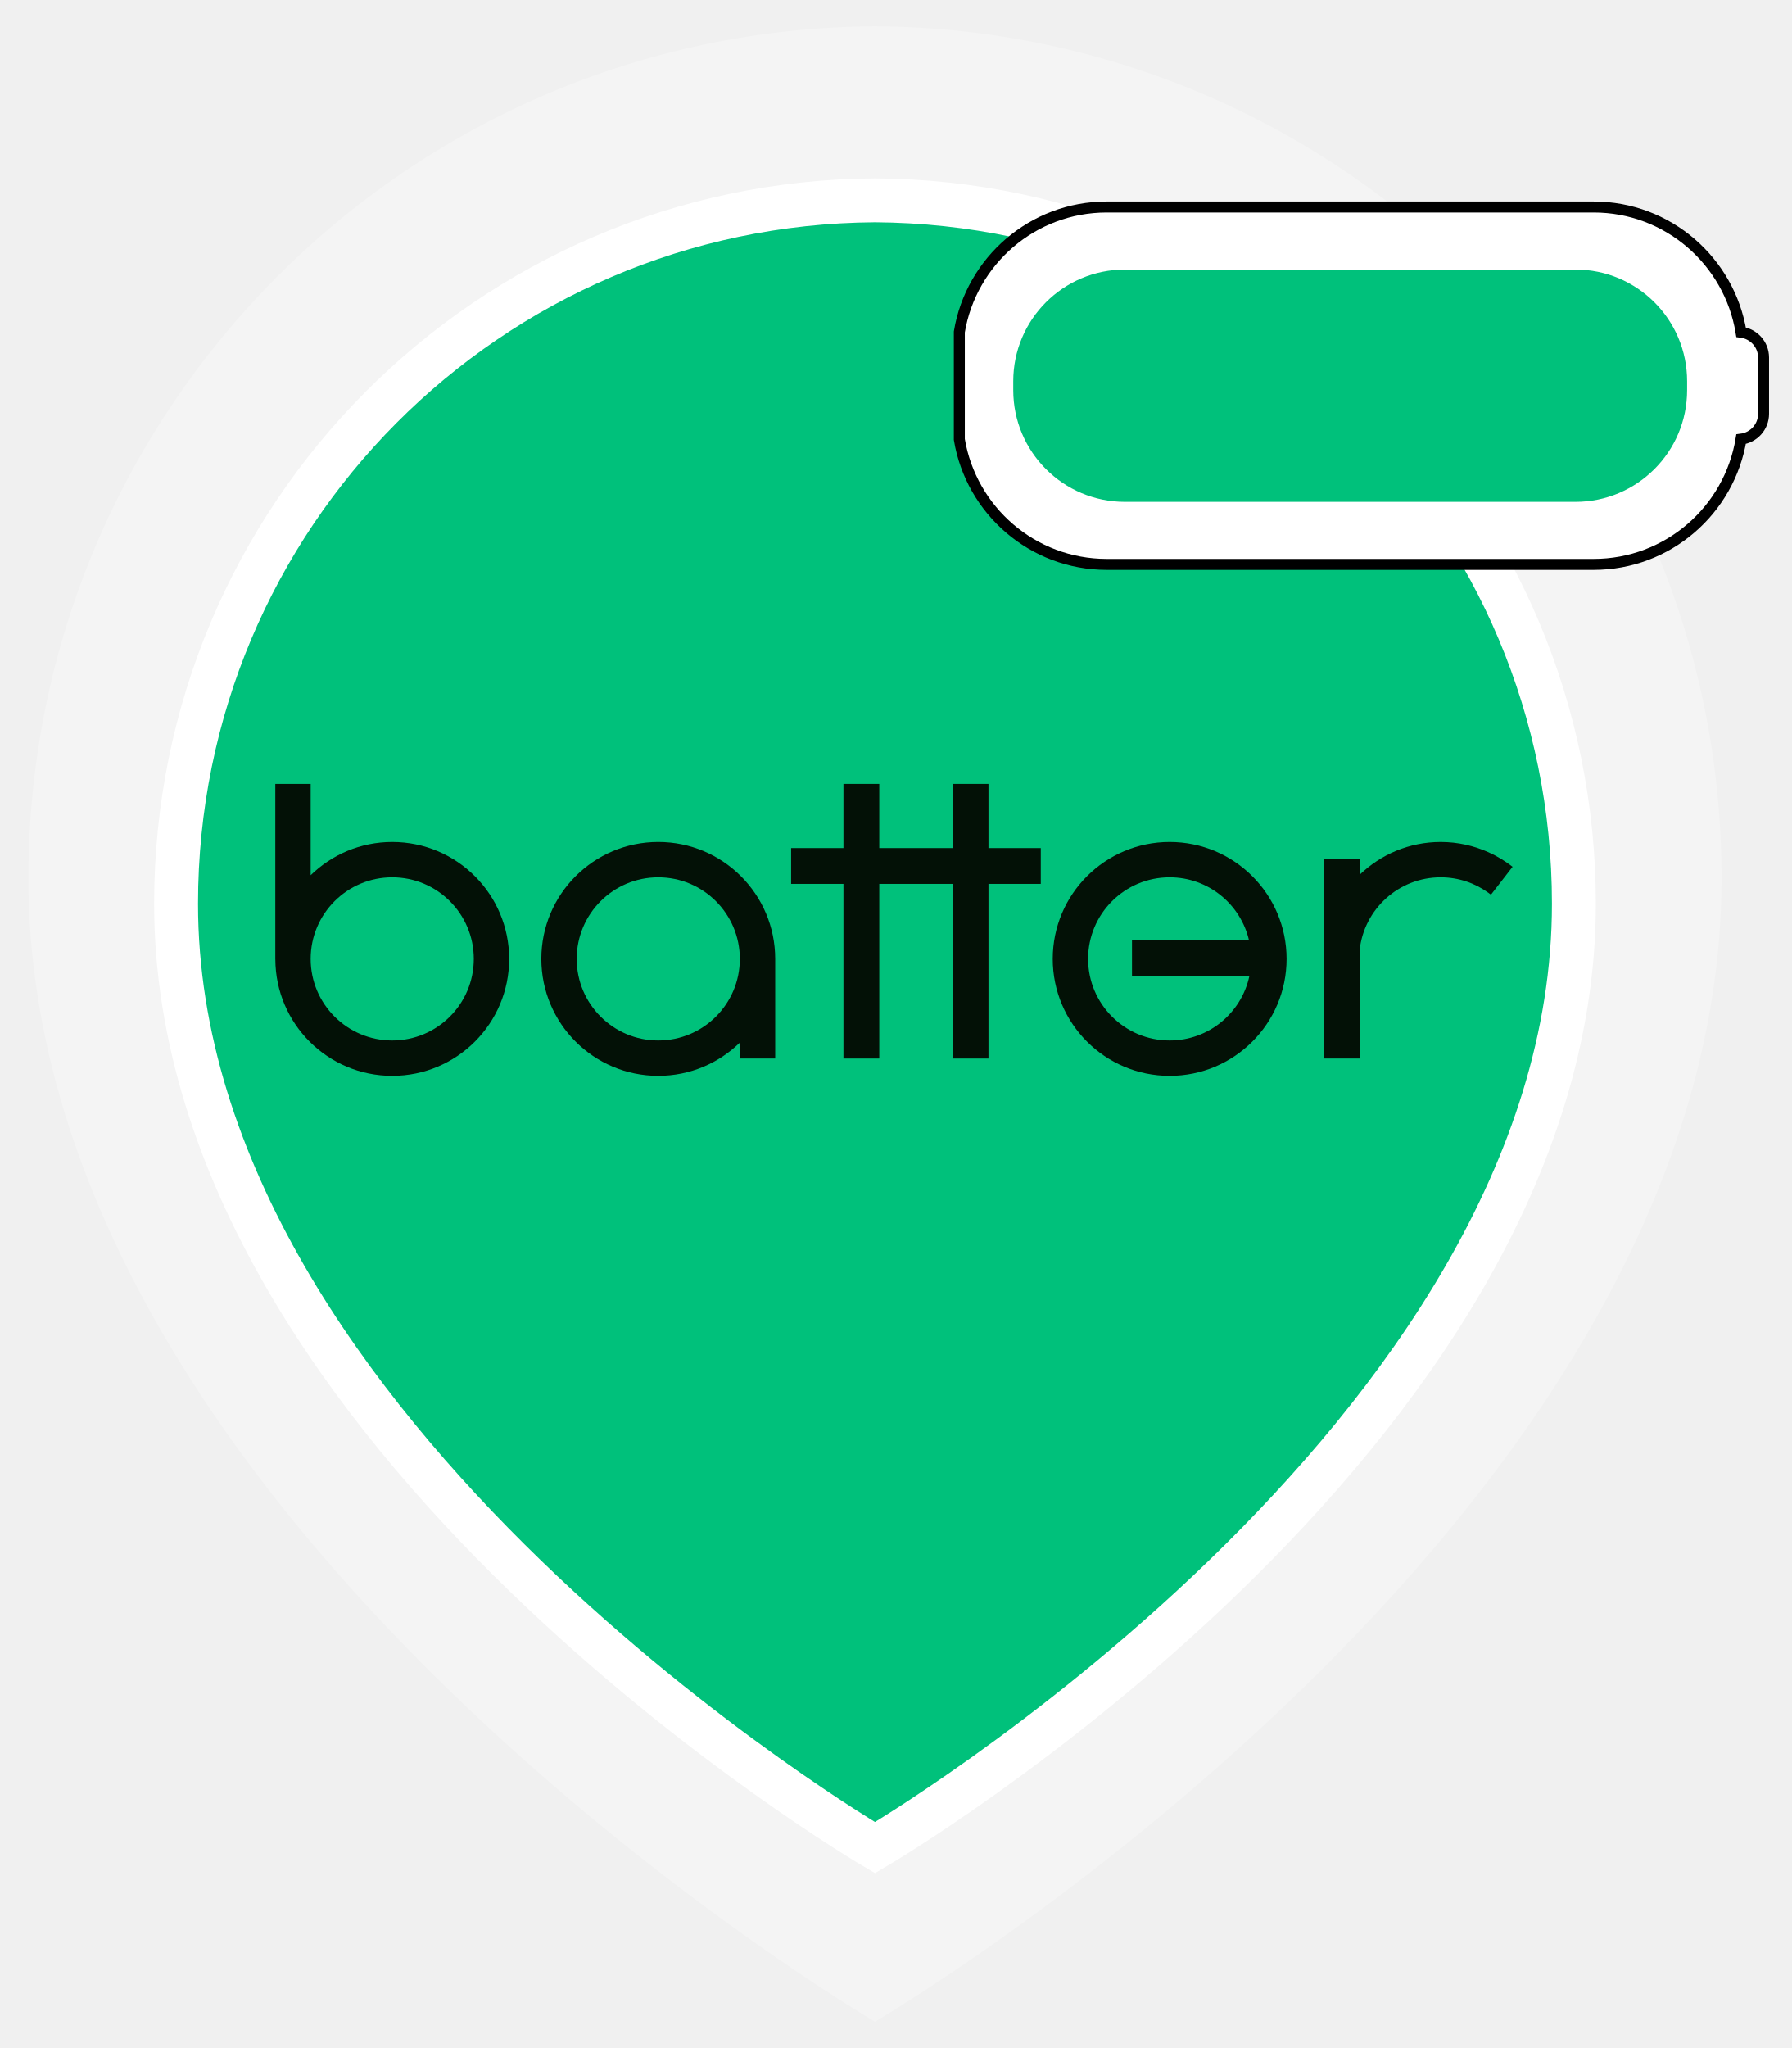
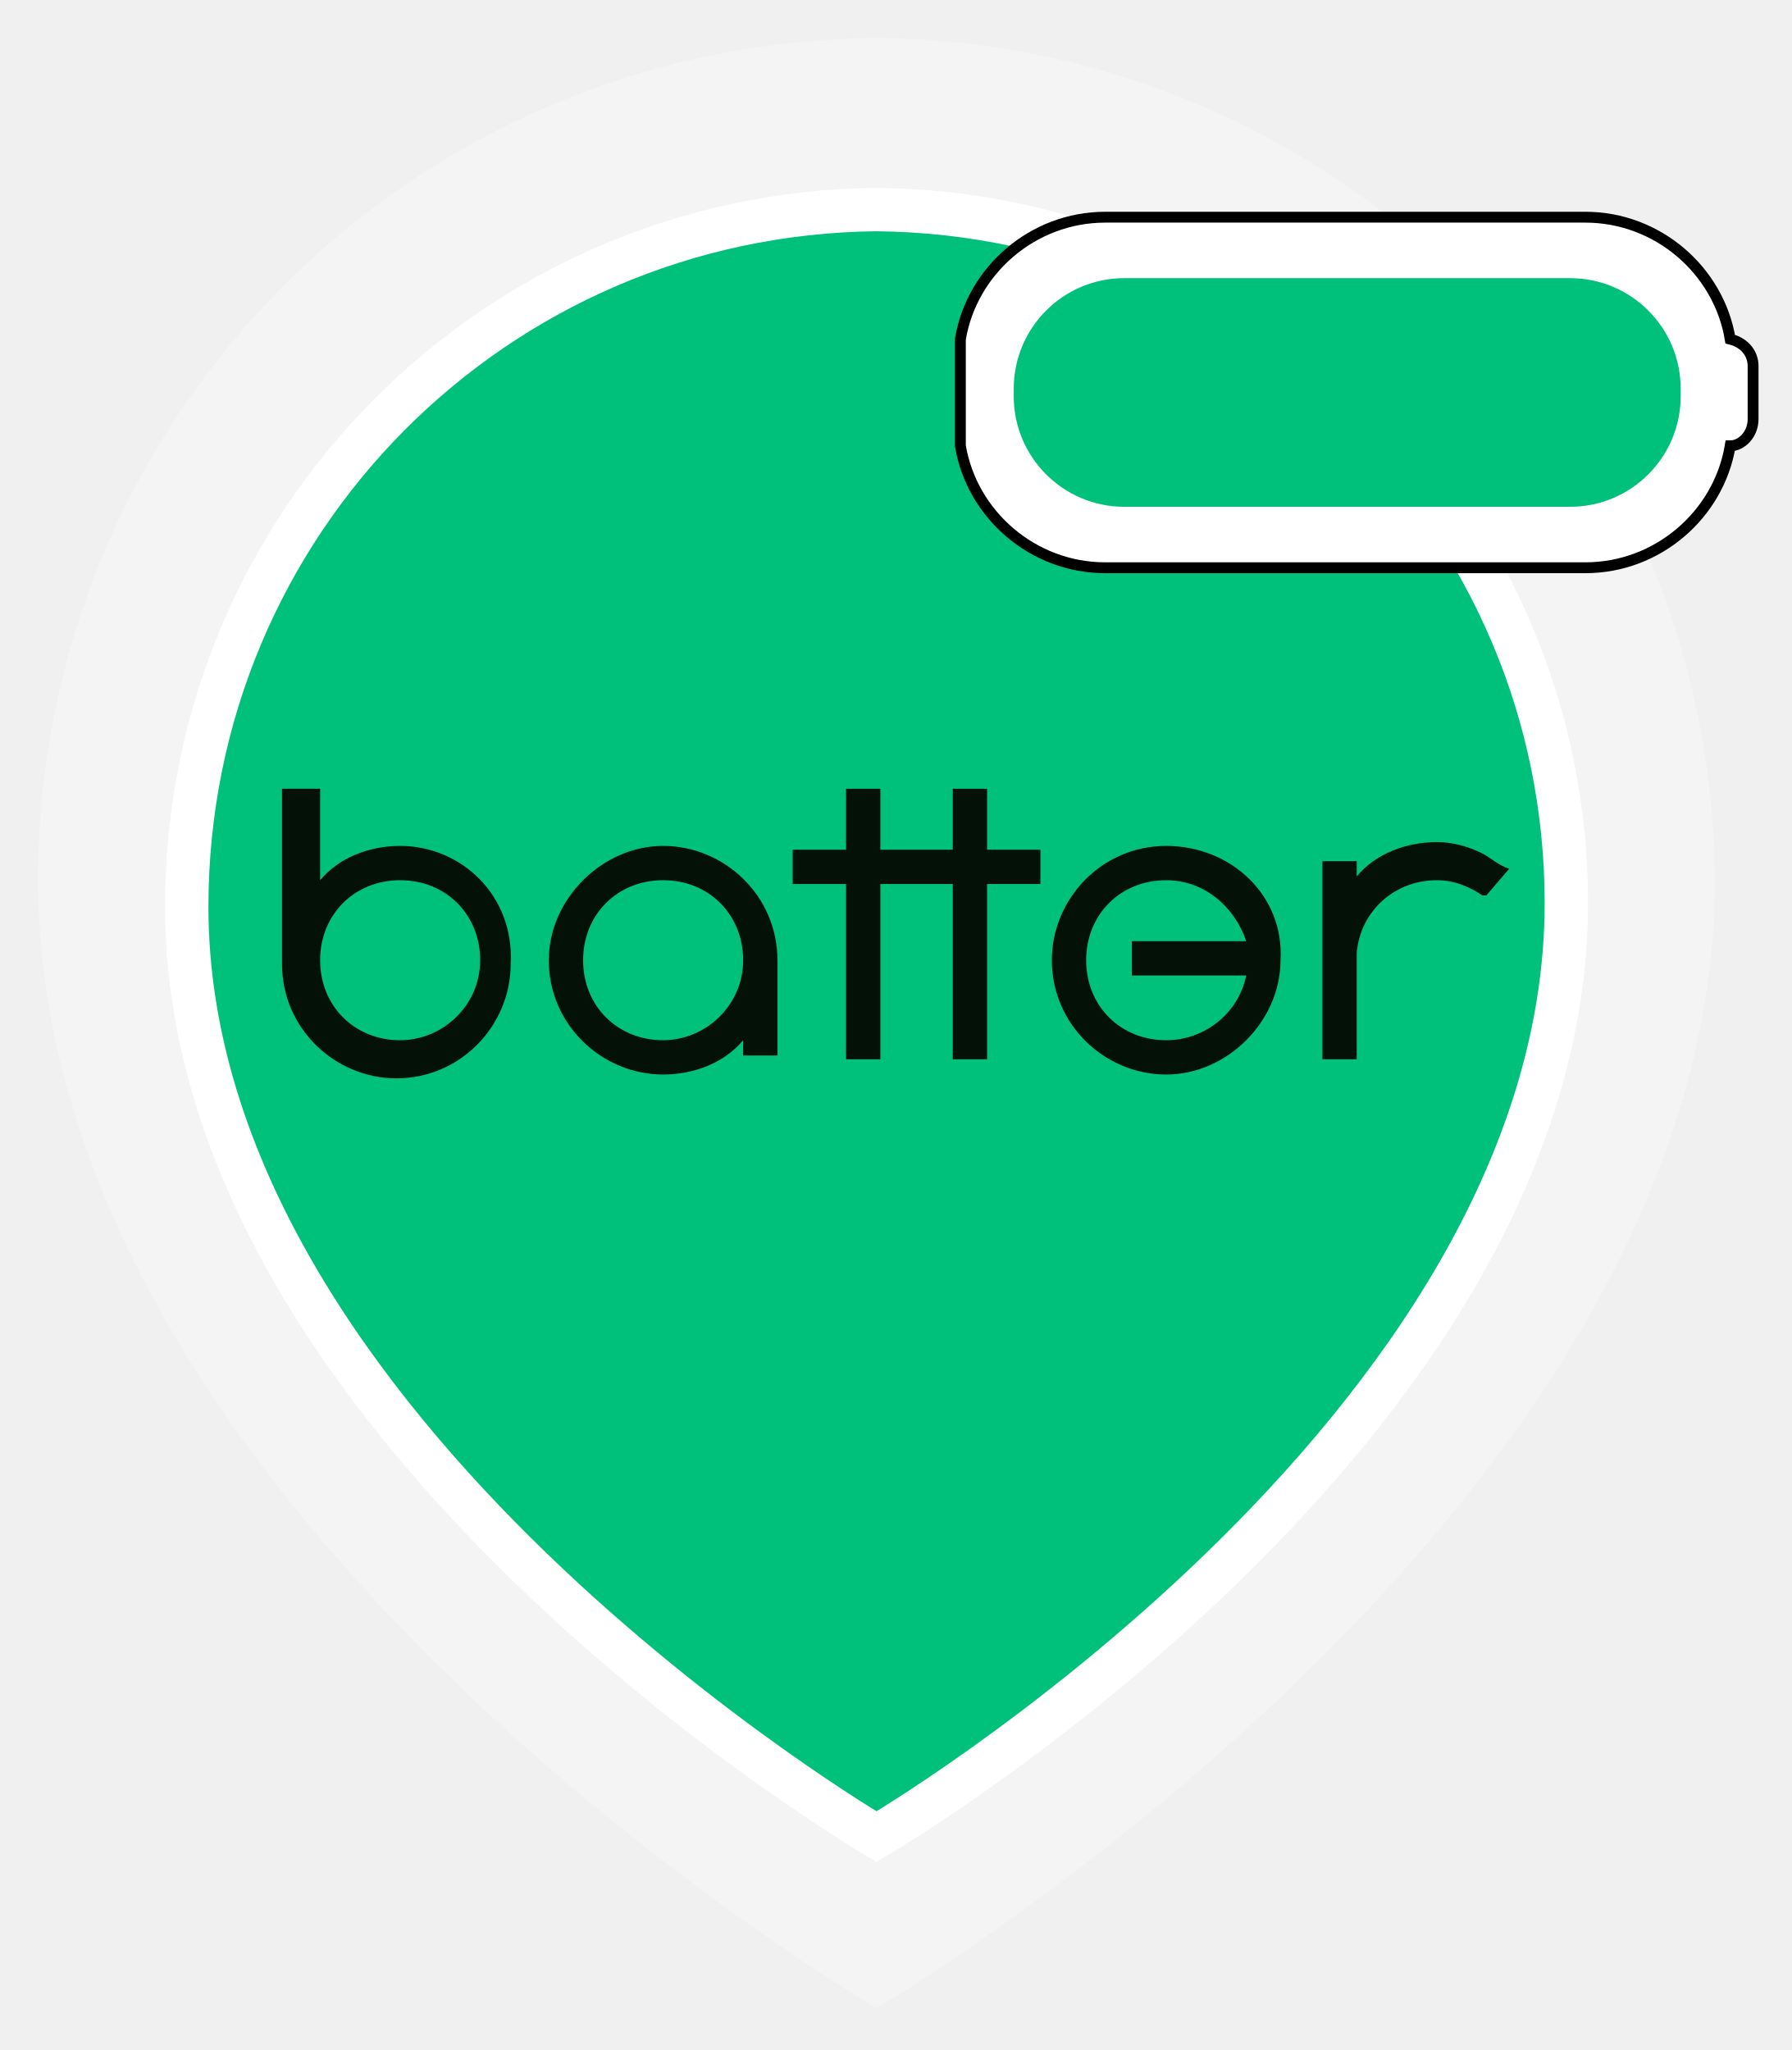
- <svg xmlns="http://www.w3.org/2000/svg" version="1.1" id="레이어_1" x="0px" y="0px" width="196.215px" height="224.202px" viewBox="0 0 196.215 224.202" enable-background="new 0 0 196.215 224.202" xml:space="preserve">
+ <svg xmlns="http://www.w3.org/2000/svg" version="1.1" id="레이어_1" x="0px" y="0px" width="47px" height="53.8px" viewBox="0 0 47 53.8" enable-background="new 0 0 47 53.8" xml:space="preserve">
  <g>
    <g>
-       <path opacity="0.25" fill="#00C17B" d="M641.159,1.007c-16.184,0.101-29.274,13.248-29.274,29.456    c0,22.375,29.274,39.529,29.274,39.529s29.274-17.154,29.274-39.529C670.433,14.255,657.343,1.108,641.159,1.007z" />
-       <path fill="#FFFFFF" stroke="#00C17B" stroke-width="1.518" stroke-miterlimit="10" d="M641.159,7.025    c-13.361,0.083-24.167,10.937-24.167,24.317c0,18.472,24.167,32.633,24.167,32.633s24.167-14.162,24.167-32.633    C665.326,17.962,654.52,7.108,641.159,7.025z" />
+       <path opacity="0.25" fill="#00C17B" d="M179.3,1C163.1,1.1,150,14.3,150,30.5c0,22.4,29.3,39.5,29.3,39.5s29.3-17.2,29.3-39.5    C208.5,14.3,195.4,1.1,179.3,1z" />
+       <path fill="#FFFFFF" stroke="#00C17B" stroke-width="1.518" stroke-miterlimit="10" d="M179.3,7c-13.4,0.1-24.2,10.9-24.2,24.3    c0,18.5,24.2,32.6,24.2,32.6s24.2-14.2,24.2-32.6C203.4,18,192.6,7.1,179.3,7z" />
      <g>
-         <path fill="#031106" d="M662.377,29.564c-0.506-0.228-1.065-0.358-1.656-0.358c-1.09,0-2.077,0.433-2.804,1.134v-0.558l0,0     h-1.239v6.911l0,0h1.239l0,0l0,0v-3.746c0.151-1.416,1.348-2.519,2.804-2.519c0.62,0,1.191,0.202,1.656,0.541     c0.027,0.02,0.054,0.04,0.081,0.06l0.748-0.966C662.952,29.866,662.675,29.698,662.377,29.564z" />
-         <path fill="#031106" d="M651.348,29.207c-2.233,0-4.043,1.81-4.043,4.043c0,2.233,1.81,4.043,4.043,4.043s4.043-1.81,4.043-4.043     C655.391,31.017,653.581,29.207,651.348,29.207z M651.348,36.07c-1.558,0-2.82-1.263-2.82-2.821c0-1.558,1.263-2.821,2.82-2.821     c1.337,0,2.454,0.931,2.745,2.179h-4.047v1.239h4.058C653.83,35.117,652.701,36.07,651.348,36.07z" />
-         <polygon fill="#031106" points="646.892,29.417 645.083,29.417 645.083,27.2 643.844,27.2 643.844,29.417 641.307,29.417      641.307,27.2 640.068,27.2 640.068,29.417 638.259,29.417 638.259,30.656 640.068,30.656 640.068,36.694 641.307,36.694      641.307,30.656 643.844,30.656 643.844,36.694 645.083,36.694 645.083,30.656 646.892,30.656    " />
-         <path fill="#031106" d="M637.708,33.25c0-2.233-1.81-4.043-4.043-4.043c-2.233,0-4.043,1.81-4.043,4.043     c0,2.233,1.81,4.043,4.043,4.043c1.1,0,2.096-0.441,2.825-1.153v0.555h1.218L637.708,33.25L637.708,33.25z M633.665,36.07     c-1.558,0-2.82-1.263-2.82-2.821c0-1.558,1.263-2.821,2.82-2.821c1.558,0,2.821,1.263,2.821,2.821     C636.486,34.807,635.223,36.07,633.665,36.07z" />
-         <path fill="#031106" d="M624.466,29.207c-1.098,0-2.092,0.439-2.82,1.149V27.2h-1.222v6.068h0.001     c0.01,2.224,1.815,4.025,4.042,4.025c2.233,0,4.043-1.81,4.043-4.043C628.509,31.017,626.699,29.207,624.466,29.207z      M624.466,36.07c-1.558,0-2.82-1.263-2.82-2.821c0-1.558,1.263-2.821,2.82-2.821s2.821,1.263,2.821,2.821     C627.286,34.807,626.024,36.07,624.466,36.07z" />
+         <path fill="#031106" d="M200.5,29.6c-0.5-0.2-1.1-0.4-1.7-0.4c-1.1,0-2.1,0.4-2.8,1.1v-0.6l0,0h-1.2v6.9l0,0h1.2l0,0l0,0v-3.7     c0.2-1.4,1.3-2.5,2.8-2.5c0.6,0,1.2,0.2,1.7,0.5c0,0,0.1,0,0.1,0.1l0.7-1C201,29.9,200.8,29.7,200.5,29.6z" />
+         <path fill="#031106" d="M189.4,29.2c-2.2,0-4,1.8-4,4c0,2.2,1.8,4,4,4c2.2,0,4-1.8,4-4C193.5,31,191.7,29.2,189.4,29.2z      M189.4,36.1c-1.6,0-2.8-1.3-2.8-2.8c0-1.6,1.3-2.8,2.8-2.8c1.3,0,2.5,0.9,2.7,2.2h-4v1.2h4.1C191.9,35.1,190.8,36.1,189.4,36.1z     " />
+         <polygon fill="#031106" points="185,29.4 183.2,29.4 183.2,27.2 181.9,27.2 181.9,29.4 179.4,29.4 179.4,27.2 178.2,27.2      178.2,29.4 176.4,29.4 176.4,30.7 178.2,30.7 178.2,36.7 179.4,36.7 179.4,30.7 181.9,30.7 181.9,36.7 183.2,36.7 183.2,30.7      185,30.7    " />
+         <path fill="#031106" d="M175.8,33.2c0-2.2-1.8-4-4-4c-2.2,0-4,1.8-4,4c0,2.2,1.8,4,4,4c1.1,0,2.1-0.4,2.8-1.2v0.6h1.2L175.8,33.2     L175.8,33.2z M171.8,36.1c-1.6,0-2.8-1.3-2.8-2.8c0-1.6,1.3-2.8,2.8-2.8s2.8,1.3,2.8,2.8C174.6,34.8,173.3,36.1,171.8,36.1z" />
+         <path fill="#031106" d="M162.6,29.2c-1.1,0-2.1,0.4-2.8,1.1v-3.2h-1.2v6.1h0c0,2.2,1.8,4,4,4c2.2,0,4-1.8,4-4     C166.6,31,164.8,29.2,162.6,29.2z M162.6,36.1c-1.6,0-2.8-1.3-2.8-2.8c0-1.6,1.3-2.8,2.8-2.8s2.8,1.3,2.8,2.8     C165.4,34.8,164.1,36.1,162.6,36.1z" />
      </g>
    </g>
-     <path fill="#FFFFFF" stroke="#000000" stroke-width="0.38" stroke-miterlimit="10" d="M671.107,11.584   c-0.404-2.455-2.53-4.329-5.099-4.329h-16.835c-2.566,0-4.689,1.869-5.098,4.319l0,0v3.717l0,0c0.408,2.45,2.532,4.319,5.098,4.319   h16.835c2.569,0,4.695-1.874,5.099-4.329c0.437-0.055,0.777-0.424,0.777-0.876v-1.946   C671.885,12.008,671.545,11.639,671.107,11.584z" />
-     <path fill="#00C17B" d="M645.94,13.587V13.28c0-2.133,1.729-3.862,3.862-3.862h15.577c2.133,0,3.862,1.729,3.862,3.862v0.307   c0,2.133-1.729,3.862-3.862,3.862h-15.577C647.669,17.449,645.94,15.72,645.94,13.587z" />
+     <path fill="#FFFFFF" stroke="#000000" stroke-width="0.38" stroke-miterlimit="10" d="M209.2,11.6c-0.4-2.5-2.5-4.3-5.1-4.3   h-16.8c-2.6,0-4.7,1.9-5.1,4.3l0,0v3.7l0,0c0.4,2.4,2.5,4.3,5.1,4.3h16.8c2.6,0,4.7-1.9,5.1-4.3c0.4-0.1,0.8-0.4,0.8-0.9v-1.9   C210,12,209.6,11.6,209.2,11.6z" />
+     <path fill="#00C17B" d="M184,13.6v-0.3c0-2.1,1.7-3.9,3.9-3.9h15.6c2.1,0,3.9,1.7,3.9,3.9v0.3c0,2.1-1.7,3.9-3.9,3.9h-15.6   C185.8,17.4,184,15.7,184,13.6z" />
  </g>
  <g>
-     <path opacity="0.25" fill="#E2D827" d="M708.016,1.007c-16.184,0.101-29.274,13.248-29.274,29.456   c0,22.375,29.274,39.529,29.274,39.529s29.274-17.154,29.274-39.529C737.29,14.255,724.2,1.108,708.016,1.007z" />
-     <path fill="#FFFFFF" stroke="#E2D827" stroke-width="1.518" stroke-miterlimit="10" d="M708.016,7.025   c-13.361,0.083-24.167,10.937-24.167,24.317c0,18.472,24.167,32.633,24.167,32.633s24.167-14.162,24.167-32.633   C732.183,17.962,721.377,7.108,708.016,7.025z" />
+     <path opacity="0.25" fill="#E2D827" d="M246.1,1c-16.2,0.1-29.3,13.2-29.3,29.5c0,22.4,29.3,39.5,29.3,39.5s29.3-17.2,29.3-39.5   C275.4,14.3,262.3,1.1,246.1,1z" />
+     <path fill="#FFFFFF" stroke="#E2D827" stroke-width="1.518" stroke-miterlimit="10" d="M246.1,7c-13.4,0.1-24.2,10.9-24.2,24.3   c0,18.5,24.2,32.6,24.2,32.6s24.2-14.2,24.2-32.6C270.3,18,259.5,7.1,246.1,7z" />
    <g>
-       <path fill="#141204" d="M729.234,29.564c-0.506-0.228-1.065-0.358-1.656-0.358c-1.09,0-2.077,0.433-2.804,1.134v-0.558l0,0h-1.239    v6.911l0,0h1.239l0,0l0,0v-3.746c0.151-1.416,1.348-2.519,2.804-2.519c0.62,0,1.191,0.202,1.656,0.541    c0.027,0.02,0.054,0.04,0.081,0.06l0.748-0.966C729.809,29.866,729.532,29.698,729.234,29.564z" />
-       <path fill="#141204" d="M718.205,29.207c-2.233,0-4.043,1.81-4.043,4.043c0,2.233,1.81,4.043,4.043,4.043    c2.233,0,4.043-1.81,4.043-4.043C722.248,31.017,720.438,29.207,718.205,29.207z M718.205,36.07c-1.558,0-2.82-1.263-2.82-2.821    c0-1.558,1.263-2.821,2.82-2.821c1.337,0,2.454,0.931,2.745,2.179h-4.047v1.239h4.058C720.687,35.117,719.558,36.07,718.205,36.07    z" />
-       <polygon fill="#141204" points="713.749,29.417 711.94,29.417 711.94,27.2 710.701,27.2 710.701,29.417 708.164,29.417     708.164,27.2 706.925,27.2 706.925,29.417 705.116,29.417 705.116,30.656 706.925,30.656 706.925,36.694 708.164,36.694     708.164,30.656 710.701,30.656 710.701,36.694 711.94,36.694 711.94,30.656 713.749,30.656   " />
-       <path fill="#141204" d="M704.565,33.25c0-2.233-1.81-4.043-4.043-4.043s-4.043,1.81-4.043,4.043c0,2.233,1.81,4.043,4.043,4.043    c1.1,0,2.096-0.441,2.825-1.153v0.555h1.218L704.565,33.25L704.565,33.25z M700.522,36.07c-1.558,0-2.82-1.263-2.82-2.821    c0-1.558,1.263-2.821,2.82-2.821s2.821,1.263,2.821,2.821C703.343,34.807,702.08,36.07,700.522,36.07z" />
-       <path fill="#141204" d="M691.323,29.207c-1.098,0-2.092,0.439-2.82,1.149V27.2h-1.222v6.068h0.001    c0.01,2.224,1.815,4.025,4.042,4.025c2.233,0,4.043-1.81,4.043-4.043C695.366,31.017,693.556,29.207,691.323,29.207z     M691.323,36.07c-1.558,0-2.82-1.263-2.82-2.821c0-1.558,1.263-2.821,2.82-2.821c1.558,0,2.821,1.263,2.821,2.821    C694.144,34.807,692.881,36.07,691.323,36.07z" />
+       <path fill="#141204" d="M267.3,29.6c-0.5-0.2-1.1-0.4-1.7-0.4c-1.1,0-2.1,0.4-2.8,1.1v-0.6l0,0h-1.2v6.9l0,0h1.2l0,0l0,0v-3.7    c0.2-1.4,1.3-2.5,2.8-2.5c0.6,0,1.2,0.2,1.7,0.5c0,0,0.1,0,0.1,0.1l0.7-1C267.9,29.9,267.6,29.7,267.3,29.6z" />
+       <path fill="#141204" d="M256.3,29.2c-2.2,0-4,1.8-4,4c0,2.2,1.8,4,4,4s4-1.8,4-4C260.3,31,258.5,29.2,256.3,29.2z M256.3,36.1    c-1.6,0-2.8-1.3-2.8-2.8c0-1.6,1.3-2.8,2.8-2.8c1.3,0,2.5,0.9,2.7,2.2h-4v1.2h4.1C258.8,35.1,257.7,36.1,256.3,36.1z" />
+       <polygon fill="#141204" points="251.8,29.4 250,29.4 250,27.2 248.8,27.2 248.8,29.4 246.3,29.4 246.3,27.2 245,27.2 245,29.4     243.2,29.4 243.2,30.7 245,30.7 245,36.7 246.3,36.7 246.3,30.7 248.8,30.7 248.8,36.7 250,36.7 250,30.7 251.8,30.7   " />
+       <path fill="#141204" d="M242.7,33.2c0-2.2-1.8-4-4-4c-2.2,0-4,1.8-4,4c0,2.2,1.8,4,4,4c1.1,0,2.1-0.4,2.8-1.2v0.6h1.2L242.7,33.2    L242.7,33.2z M238.6,36.1c-1.6,0-2.8-1.3-2.8-2.8c0-1.6,1.3-2.8,2.8-2.8c1.6,0,2.8,1.3,2.8,2.8C241.4,34.8,240.2,36.1,238.6,36.1z    " />
+       <path fill="#141204" d="M229.4,29.2c-1.1,0-2.1,0.4-2.8,1.1v-3.2h-1.2v6.1h0c0,2.2,1.8,4,4,4c2.2,0,4-1.8,4-4    C233.5,31,231.7,29.2,229.4,29.2z M229.4,36.1c-1.6,0-2.8-1.3-2.8-2.8c0-1.6,1.3-2.8,2.8-2.8s2.8,1.3,2.8,2.8    C232.2,34.8,231,36.1,229.4,36.1z" />
    </g>
-     <path fill="#FFFFFF" stroke="#000000" stroke-width="0.38" stroke-miterlimit="10" d="M737.964,11.584   c-0.404-2.455-2.53-4.329-5.099-4.329H716.03c-2.566,0-4.689,1.869-5.098,4.319l0,0v3.717l0,0c0.408,2.45,2.532,4.319,5.098,4.319   h16.835c2.569,0,4.695-1.874,5.099-4.329c0.438-0.055,0.777-0.424,0.777-0.876v-1.946   C738.742,12.008,738.402,11.639,737.964,11.584z" />
-     <path fill="#E2D827" d="M712.797,13.587V13.28c0-2.133,1.729-3.862,3.862-3.862h15.577c2.133,0,3.862,1.729,3.862,3.862v0.307   c0,2.133-1.729,3.862-3.862,3.862h-15.577C714.526,17.449,712.797,15.72,712.797,13.587z" />
+     <path fill="#FFFFFF" stroke="#000000" stroke-width="0.38" stroke-miterlimit="10" d="M276.1,11.6c-0.4-2.5-2.5-4.3-5.1-4.3   h-16.8c-2.6,0-4.7,1.9-5.1,4.3l0,0v3.7l0,0c0.4,2.4,2.5,4.3,5.1,4.3H271c2.6,0,4.7-1.9,5.1-4.3c0.4-0.1,0.8-0.4,0.8-0.9v-1.9   C276.8,12,276.5,11.6,276.1,11.6z" />
+     <path fill="#E2D827" d="M250.9,13.6v-0.3c0-2.1,1.7-3.9,3.9-3.9h15.6c2.1,0,3.9,1.7,3.9,3.9v0.3c0,2.1-1.7,3.9-3.9,3.9h-15.6   C252.6,17.4,250.9,15.7,250.9,13.6z" />
    <g>
-       <rect x="724.837" y="9.16" fill="#FFFFFF" width="11.668" height="8.546" />
+       <rect x="262.9" y="9.2" fill="#FFFFFF" width="11.7" height="8.5" />
    </g>
  </g>
  <g>
-     <path opacity="0.25" fill="#E86B6B" d="M774.764,1.136c-16.124,0.1-29.165,13.198-29.165,29.346   c0,22.292,29.165,39.382,29.165,39.382s29.165-17.09,29.165-39.382C803.93,14.334,790.888,1.236,774.764,1.136z" />
-     <path fill="#FFFFFF" stroke="#E86B6B" stroke-width="1.512" stroke-miterlimit="10" d="M774.764,7.131   c-13.311,0.083-24.077,10.896-24.077,24.227c0,18.403,24.077,32.512,24.077,32.512s24.077-14.109,24.077-32.512   C798.841,18.027,788.075,7.214,774.764,7.131z" />
+     <path opacity="0.25" fill="#E86B6B" d="M312.9,1.1c-16.1,0.1-29.2,13.2-29.2,29.3c0,22.3,29.2,39.4,29.2,39.4S342,52.8,342,30.5   C342,14.3,329,1.2,312.9,1.1z" />
+     <path fill="#FFFFFF" stroke="#E86B6B" stroke-width="1.512" stroke-miterlimit="10" d="M312.9,7.1c-13.3,0.1-24.1,10.9-24.1,24.2   c0,18.4,24.1,32.5,24.1,32.5s24.1-14.1,24.1-32.5C336.9,18,326.2,7.2,312.9,7.1z" />
    <g>
-       <path fill="#160404" d="M796.662,29.586c-0.504-0.227-1.062-0.356-1.65-0.356c-1.086,0-2.069,0.432-2.794,1.13v-0.556l0,0h-1.234    v6.885l0,0h1.234l0,0l0,0v-3.732c0.15-1.411,1.343-2.51,2.794-2.51c0.617,0,1.186,0.201,1.65,0.539    c0.027,0.02,0.054,0.04,0.08,0.06l0.745-0.962C797.235,29.887,796.958,29.719,796.662,29.586z" />
-       <path fill="#160404" d="M785.674,29.23c-2.225,0-4.028,1.803-4.028,4.028c0,2.225,1.803,4.028,4.028,4.028    s4.028-1.803,4.028-4.028C789.702,31.033,787.899,29.23,785.674,29.23z M785.674,36.068c-1.552,0-2.81-1.258-2.81-2.81    c0-1.552,1.258-2.81,2.81-2.81c1.332,0,2.445,0.927,2.734,2.171h-4.032v1.234h4.043C788.146,35.119,787.021,36.068,785.674,36.068    z" />
-       <polygon fill="#160404" points="781.234,29.44 779.432,29.44 779.432,27.231 778.197,27.231 778.197,29.44 775.67,29.44     775.67,27.231 774.436,27.231 774.436,29.44 772.633,29.44 772.633,30.674 774.436,30.674 774.436,36.689 775.67,36.689     775.67,30.674 778.197,30.674 778.197,36.689 779.432,36.689 779.432,30.674 781.234,30.674   " />
-       <path fill="#160404" d="M772.085,33.258c0-2.225-1.803-4.028-4.028-4.028s-4.028,1.803-4.028,4.028    c0,2.225,1.803,4.028,4.028,4.028c1.096,0,2.088-0.439,2.814-1.149v0.553h1.214L772.085,33.258L772.085,33.258z M768.057,36.068    c-1.552,0-2.81-1.258-2.81-2.81c0-1.552,1.258-2.81,2.81-2.81c1.552,0,2.81,1.258,2.81,2.81    C770.867,34.81,769.609,36.068,768.057,36.068z" />
-       <path fill="#160404" d="M758.892,29.23c-1.094,0-2.084,0.437-2.81,1.145v-3.144h-1.218v6.045h0.001    c0.01,2.216,1.808,4.01,4.027,4.01c2.225,0,4.028-1.803,4.028-4.028C762.92,31.033,761.116,29.23,758.892,29.23z M758.892,36.068    c-1.552,0-2.81-1.258-2.81-2.81c0-1.552,1.258-2.81,2.81-2.81c1.552,0,2.81,1.258,2.81,2.81    C761.702,34.81,760.444,36.068,758.892,36.068z" />
+       <path fill="#160404" d="M334.8,29.6c-0.5-0.2-1.1-0.4-1.7-0.4c-1.1,0-2.1,0.4-2.8,1.1v-0.6l0,0h-1.2v6.9l0,0h1.2l0,0l0,0V33    c0.2-1.4,1.3-2.5,2.8-2.5c0.6,0,1.2,0.2,1.7,0.5c0,0,0.1,0,0.1,0.1l0.7-1C335.3,29.9,335.1,29.7,334.8,29.6z" />
+       <path fill="#160404" d="M323.8,29.2c-2.2,0-4,1.8-4,4c0,2.2,1.8,4,4,4c2.2,0,4-1.8,4-4C327.8,31,326,29.2,323.8,29.2z M323.8,36.1    c-1.6,0-2.8-1.3-2.8-2.8c0-1.6,1.3-2.8,2.8-2.8c1.3,0,2.4,0.9,2.7,2.2h-4v1.2h4C326.2,35.1,325.1,36.1,323.8,36.1z" />
+       <polygon fill="#160404" points="319.3,29.4 317.5,29.4 317.5,27.2 316.3,27.2 316.3,29.4 313.8,29.4 313.8,27.2 312.5,27.2     312.5,29.4 310.7,29.4 310.7,30.7 312.5,30.7 312.5,36.7 313.8,36.7 313.8,30.7 316.3,30.7 316.3,36.7 317.5,36.7 317.5,30.7     319.3,30.7   " />
+       <path fill="#160404" d="M310.2,33.3c0-2.2-1.8-4-4-4c-2.2,0-4,1.8-4,4c0,2.2,1.8,4,4,4c1.1,0,2.1-0.4,2.8-1.1v0.6h1.2L310.2,33.3    L310.2,33.3z M306.2,36.1c-1.6,0-2.8-1.3-2.8-2.8c0-1.6,1.3-2.8,2.8-2.8c1.6,0,2.8,1.3,2.8,2.8C309,34.8,307.7,36.1,306.2,36.1z" />
+       <path fill="#160404" d="M297,29.2c-1.1,0-2.1,0.4-2.8,1.1v-3.1H293v6h0c0,2.2,1.8,4,4,4c2.2,0,4-1.8,4-4    C301,31,299.2,29.2,297,29.2z M297,36.1c-1.6,0-2.8-1.3-2.8-2.8c0-1.6,1.3-2.8,2.8-2.8c1.6,0,2.8,1.3,2.8,2.8    C299.8,34.8,298.5,36.1,297,36.1z" />
    </g>
-     <path fill="#FFFFFF" stroke="#000000" stroke-width="0.378" stroke-miterlimit="10" d="M804.824,11.673   c-0.403-2.445-2.521-4.313-5.08-4.313h-16.772c-2.556,0-4.672,1.862-5.079,4.303l0,0v3.703l0,0   c0.407,2.441,2.523,4.303,5.079,4.303h16.772c2.559,0,4.677-1.867,5.08-4.313c0.436-0.055,0.774-0.422,0.774-0.873v-1.939   C805.599,12.096,805.26,11.728,804.824,11.673z" />
-     <path fill="#E86B6B" d="M779.751,13.669v-0.306c0-2.125,1.723-3.848,3.848-3.848h15.519c2.125,0,3.848,1.723,3.848,3.848v0.306   c0,2.125-1.723,3.848-3.848,3.848h-15.519C781.473,17.516,779.751,15.794,779.751,13.669z" />
+     <path fill="#FFFFFF" stroke="#000000" stroke-width="0.378" stroke-miterlimit="10" d="M342.9,11.7c-0.4-2.4-2.5-4.3-5.1-4.3h-16.8   c-2.6,0-4.7,1.9-5.1,4.3l0,0v3.7l0,0c0.4,2.4,2.5,4.3,5.1,4.3h16.8c2.6,0,4.7-1.9,5.1-4.3c0.4-0.1,0.8-0.4,0.8-0.9v-1.9   C343.7,12.1,343.4,11.7,342.9,11.7z" />
+     <path fill="#E86B6B" d="M317.8,13.7v-0.3c0-2.1,1.7-3.8,3.8-3.8h15.5c2.1,0,3.8,1.7,3.8,3.8v0.3c0,2.1-1.7,3.8-3.8,3.8h-15.5   C319.6,17.5,317.8,15.8,317.8,13.7z" />
    <g>
-       <rect x="784.223" y="9.258" fill="#FFFFFF" width="19.148" height="8.514" />
+       <rect x="322.3" y="9.3" fill="#FFFFFF" width="19.1" height="8.5" />
    </g>
  </g>
  <g>
-     <path opacity="0.25" fill="#FFFFFF" d="M95.809,2.875C44.559,3.194,3.107,44.826,3.107,96.151   c0,70.855,92.702,125.176,92.702,125.176s92.702-54.322,92.702-125.176C188.511,44.826,147.06,3.194,95.809,2.875z" />
-     <path fill="#00C17B" stroke="#FFFFFF" stroke-width="4.806" stroke-miterlimit="10" d="M95.809,21.93   C53.5,22.193,19.28,56.562,19.28,98.934c0,58.494,76.529,103.338,76.529,103.338s76.529-44.845,76.529-103.338   C172.339,56.562,138.119,22.193,95.809,21.93z" />
+     <path opacity="0.25" fill="#FFFFFF" d="M23,1C10.8,1.1,1,10.9,1,23.1c0,16.8,22,29.6,22,29.6s22-12.9,22-29.6   C44.9,10.9,35.1,1.1,23,1z" />
+     <path fill="#00C17B" stroke="#FFFFFF" stroke-width="1.138" stroke-miterlimit="10" d="M23,5.5C13,5.6,4.9,13.7,4.9,23.8   C4.9,37.6,23,48.2,23,48.2s18.1-10.6,18.1-24.5C41.1,13.7,33,5.6,23,5.5z" />
    <g>
-       <path fill="#031106" d="M163.001,93.304c-1.602-0.721-3.374-1.132-5.245-1.132c-3.451,0-6.577,1.372-8.879,3.592v-1.766l0,0    h-3.923v21.884l0,0h3.923l0,0l0,0V104.02c0.477-4.484,4.269-7.978,8.879-7.978c1.962,0,3.771,0.64,5.245,1.713    c0.086,0.063,0.172,0.126,0.256,0.191l2.368-3.057C164.821,94.261,163.943,93.728,163.001,93.304z" />
-       <path fill="#031106" d="M128.076,92.172c-7.071,0-12.803,5.732-12.803,12.803c0,7.071,5.732,12.803,12.803,12.803    c7.071,0,12.803-5.732,12.803-12.803C140.879,97.904,135.146,92.172,128.076,92.172z M128.076,113.906    c-4.933,0-8.931-3.999-8.931-8.932c0-4.933,3.999-8.932,8.931-8.932c4.233,0,7.77,2.948,8.691,6.9h-12.816v3.923h12.852    C135.934,110.89,132.359,113.906,128.076,113.906z" />
-       <polygon fill="#031106" points="113.964,92.84 108.235,92.84 108.235,85.817 104.311,85.817 104.311,92.84 96.279,92.84     96.279,85.817 92.356,85.817 92.356,92.84 86.627,92.84 86.627,96.763 92.356,96.763 92.356,115.882 96.279,115.882     96.279,96.763 104.311,96.763 104.311,115.882 108.235,115.882 108.235,96.763 113.964,96.763   " />
-       <path fill="#031106" d="M84.882,104.974c0-7.071-5.732-12.803-12.803-12.803s-12.803,5.732-12.803,12.803    c0,7.071,5.732,12.803,12.803,12.803c3.483,0,6.637-1.395,8.946-3.652v1.757h3.858L84.882,104.974L84.882,104.974z     M72.079,113.906c-4.933,0-8.931-3.999-8.931-8.932c0-4.933,3.999-8.932,8.931-8.932s8.932,3.999,8.932,8.932    C81.011,109.907,77.012,113.906,72.079,113.906z" />
-       <path fill="#031106" d="M42.948,92.172c-3.476,0-6.625,1.39-8.931,3.639v-9.994h-3.871v19.214h0.003    c0.031,7.044,5.748,12.746,12.8,12.746c7.071,0,12.803-5.732,12.803-12.803C55.751,97.904,50.019,92.172,42.948,92.172z     M42.948,113.906c-4.933,0-8.931-3.999-8.931-8.932c0-4.933,3.999-8.932,8.931-8.932s8.932,3.999,8.932,8.932    C51.88,109.907,47.881,113.906,42.948,113.906z" />
+       <path fill="#031106" d="M38.9,22.4c-0.4-0.2-0.8-0.3-1.2-0.3c-0.8,0-1.6,0.3-2.1,0.9v-0.4l0,0h-0.9v5.2l0,0h0.9l0,0l0,0V25    c0.1-1.1,1-1.9,2.1-1.9c0.5,0,0.9,0.2,1.2,0.4c0,0,0,0,0.1,0l0.6-0.7C39.3,22.7,39.1,22.5,38.9,22.4z" />
+       <path fill="#031106" d="M30.6,22.2c-1.7,0-3,1.4-3,3c0,1.7,1.4,3,3,3s3-1.4,3-3C33.7,23.5,32.3,22.2,30.6,22.2z M30.6,27.3    c-1.2,0-2.1-0.9-2.1-2.1c0-1.2,0.9-2.1,2.1-2.1c1,0,1.8,0.7,2.1,1.6h-3v0.9h3C32.5,26.6,31.6,27.3,30.6,27.3z" />
+       <polygon fill="#031106" points="27.3,22.3 25.9,22.3 25.9,20.7 25,20.7 25,22.3 23.1,22.3 23.1,20.7 22.2,20.7 22.2,22.3     20.8,22.3 20.8,23.2 22.2,23.2 22.2,27.8 23.1,27.8 23.1,23.2 25,23.2 25,27.8 25.9,27.8 25.9,23.2 27.3,23.2   " />
+       <path fill="#031106" d="M20.4,25.2c0-1.7-1.4-3-3-3s-3,1.4-3,3c0,1.7,1.4,3,3,3c0.8,0,1.6-0.3,2.1-0.9v0.4h0.9L20.4,25.2    L20.4,25.2z M17.4,27.3c-1.2,0-2.1-0.9-2.1-2.1c0-1.2,0.9-2.1,2.1-2.1s2.1,0.9,2.1,2.1C19.5,26.4,18.5,27.3,17.4,27.3z" />
+       <path fill="#031106" d="M10.5,22.2c-0.8,0-1.6,0.3-2.1,0.9v-2.4H7.4v4.6h0c0,1.7,1.4,3,3,3c1.7,0,3-1.4,3-3    C13.5,23.5,12.1,22.2,10.5,22.2z M10.5,27.3c-1.2,0-2.1-0.9-2.1-2.1c0-1.2,0.9-2.1,2.1-2.1s2.1,0.9,2.1,2.1    C12.6,26.4,11.6,27.3,10.5,27.3z" />
    </g>
-     <path fill="#FFFFFF" stroke="#000000" stroke-width="1.202" stroke-miterlimit="10" d="M190.646,36.367   c-1.28-7.773-8.012-13.708-16.147-13.708h-53.311c-8.125,0-14.85,5.92-16.143,13.678l0,0v11.771l0,0   c1.293,7.758,8.018,13.678,16.143,13.678h53.311c8.135,0,14.867-5.935,16.147-13.708c1.385-0.173,2.462-1.343,2.462-2.775v-6.162   C193.107,37.71,192.031,36.541,190.646,36.367z" />
-     <path fill="#00C17B" d="M110.949,42.71v-0.973c0-6.755,5.476-12.23,12.23-12.23h49.327c6.755,0,12.23,5.476,12.23,12.23v0.973   c0,6.755-5.476,12.23-12.23,12.23h-49.327C116.425,54.94,110.949,49.464,110.949,42.71z" />
+     <path fill="#FFFFFF" stroke="#000000" stroke-width="0.285" stroke-miterlimit="10" d="M45.4,8.9c-0.3-1.8-1.9-3.2-3.8-3.2H29   c-1.9,0-3.5,1.4-3.8,3.2l0,0v2.8l0,0c0.3,1.8,1.9,3.2,3.8,3.2h12.6c1.9,0,3.5-1.4,3.8-3.2c0.3,0,0.6-0.3,0.6-0.7V9.6   C46,9.3,45.8,9,45.4,8.9z" />
+     <path fill="#00C17B" d="M26.6,10.4v-0.2c0-1.6,1.3-2.9,2.9-2.9h11.7c1.6,0,2.9,1.3,2.9,2.9v0.2c0,1.6-1.3,2.9-2.9,2.9H29.5   C27.9,13.3,26.6,12,26.6,10.4z" />
  </g>
  <g>
    <g opacity="0.25">
-       <path fill="#FFFFFF" d="M301.496,2.875c-51.25,0.319-92.702,41.951-92.702,93.277c0,70.855,92.702,125.176,92.702,125.176    s92.702-54.322,92.702-125.176C394.198,44.826,352.746,3.194,301.496,2.875z" />
+       <path fill="#FFFFFF" d="M72.3,1c-12.1,0.1-22,9.9-22,22.1c0,16.8,22,29.6,22,29.6s22-12.9,22-29.6C94.3,10.9,84.4,1.1,72.3,1z" />
    </g>
-     <path fill="#E2D827" stroke="#FFFFFF" stroke-width="4.806" stroke-miterlimit="10" d="M301.496,21.93   c-42.31,0.264-76.529,34.633-76.529,77.004c0,58.494,76.529,103.338,76.529,103.338s76.529-44.845,76.529-103.338   C378.025,56.562,343.805,22.193,301.496,21.93z" />
+     <path fill="#E2D827" stroke="#FFFFFF" stroke-width="1.138" stroke-miterlimit="10" d="M72.3,5.5c-10,0.1-18.1,8.2-18.1,18.2   c0,13.9,18.1,24.5,18.1,24.5s18.1-10.6,18.1-24.5C90.4,13.7,82.3,5.6,72.3,5.5z" />
    <g>
-       <path fill="#141204" d="M368.688,93.304c-1.602-0.721-3.374-1.132-5.245-1.132c-3.451,0-6.577,1.372-8.879,3.592v-1.766l0,0    h-3.923v21.884l0,0h3.923l0,0l0,0V104.02c0.477-4.484,4.269-7.978,8.879-7.978c1.962,0,3.771,0.64,5.245,1.713    c0.086,0.063,0.172,0.126,0.256,0.191l2.368-3.057C370.508,94.261,369.629,93.728,368.688,93.304z" />
-       <path fill="#141204" d="M333.762,92.172c-7.071,0-12.803,5.732-12.803,12.803c0,7.071,5.732,12.803,12.803,12.803    c7.071,0,12.803-5.732,12.803-12.803C346.565,97.904,340.833,92.172,333.762,92.172z M333.762,113.906    c-4.933,0-8.931-3.999-8.931-8.932c0-4.933,3.999-8.932,8.931-8.932c4.233,0,7.77,2.948,8.691,6.9h-12.816v3.923h12.852    C341.62,110.89,338.045,113.906,333.762,113.906z" />
-       <polygon fill="#141204" points="319.651,92.84 313.921,92.84 313.921,85.817 309.998,85.817 309.998,92.84 301.965,92.84     301.965,85.817 298.042,85.817 298.042,92.84 292.313,92.84 292.313,96.763 298.042,96.763 298.042,115.882 301.965,115.882     301.965,96.763 309.998,96.763 309.998,115.882 313.921,115.882 313.921,96.763 319.651,96.763   " />
-       <path fill="#141204" d="M290.569,104.974c0-7.071-5.732-12.803-12.803-12.803c-7.071,0-12.803,5.732-12.803,12.803    c0,7.071,5.732,12.803,12.803,12.803c3.483,0,6.637-1.395,8.946-3.652v1.757h3.858L290.569,104.974L290.569,104.974z     M277.766,113.906c-4.933,0-8.931-3.999-8.931-8.932c0-4.933,3.999-8.932,8.931-8.932c4.933,0,8.932,3.999,8.932,8.932    C286.698,109.907,282.699,113.906,277.766,113.906z" />
-       <path fill="#141204" d="M248.634,92.172c-3.476,0-6.625,1.39-8.931,3.639v-9.994h-3.871v19.214h0.003    c0.031,7.044,5.748,12.746,12.8,12.746c7.071,0,12.803-5.732,12.803-12.803C261.437,97.904,255.705,92.172,248.634,92.172z     M248.634,113.906c-4.933,0-8.931-3.999-8.931-8.932c0-4.933,3.999-8.932,8.931-8.932c4.933,0,8.932,3.999,8.932,8.932    C257.566,109.907,253.567,113.906,248.634,113.906z" />
+       <path fill="#141204" d="M88.2,22.4c-0.4-0.2-0.8-0.3-1.2-0.3c-0.8,0-1.6,0.3-2.1,0.9v-0.4l0,0h-0.9v5.2l0,0h0.9l0,0l0,0V25    c0.1-1.1,1-1.9,2.1-1.9c0.5,0,0.9,0.2,1.2,0.4c0,0,0,0,0.1,0l0.6-0.7C88.6,22.7,88.4,22.5,88.2,22.4z" />
+       <path fill="#141204" d="M79.9,22.2c-1.7,0-3,1.4-3,3c0,1.7,1.4,3,3,3s3-1.4,3-3C83,23.5,81.6,22.2,79.9,22.2z M79.9,27.3    c-1.2,0-2.1-0.9-2.1-2.1c0-1.2,0.9-2.1,2.1-2.1c1,0,1.8,0.7,2.1,1.6h-3v0.9h3C81.8,26.6,81,27.3,79.9,27.3z" />
+       <polygon fill="#141204" points="76.6,22.3 75.2,22.3 75.2,20.7 74.3,20.7 74.3,22.3 72.4,22.3 72.4,20.7 71.5,20.7 71.5,22.3     70.1,22.3 70.1,23.2 71.5,23.2 71.5,27.8 72.4,27.8 72.4,23.2 74.3,23.2 74.3,27.8 75.2,27.8 75.2,23.2 76.6,23.2   " />
+       <path fill="#141204" d="M69.7,25.2c0-1.7-1.4-3-3-3s-3,1.4-3,3c0,1.7,1.4,3,3,3c0.8,0,1.6-0.3,2.1-0.9v0.4h0.9L69.7,25.2    L69.7,25.2z M66.7,27.3c-1.2,0-2.1-0.9-2.1-2.1c0-1.2,0.9-2.1,2.1-2.1s2.1,0.9,2.1,2.1C68.8,26.4,67.8,27.3,66.7,27.3z" />
+       <path fill="#141204" d="M59.8,22.2c-0.8,0-1.6,0.3-2.1,0.9v-2.4h-0.9v4.6h0c0,1.7,1.4,3,3,3c1.7,0,3-1.4,3-3    C62.8,23.5,61.5,22.2,59.8,22.2z M59.8,27.3c-1.2,0-2.1-0.9-2.1-2.1c0-1.2,0.9-2.1,2.1-2.1c1.2,0,2.1,0.9,2.1,2.1    C61.9,26.4,60.9,27.3,59.8,27.3z" />
    </g>
-     <path fill="#FFFFFF" stroke="#000000" stroke-width="1.202" stroke-miterlimit="10" d="M396.332,36.367   c-1.28-7.773-8.012-13.708-16.147-13.708h-53.311c-8.125,0-14.85,5.92-16.143,13.678l0,0v11.771l0,0   c1.293,7.758,8.018,13.678,16.143,13.678h53.311c8.135,0,14.867-5.935,16.147-13.708c1.385-0.173,2.462-1.343,2.462-2.775v-6.162   C398.794,37.71,397.718,36.541,396.332,36.367z" />
-     <path fill="#E2D827" d="M316.636,42.71v-0.973c0-6.755,5.476-12.23,12.23-12.23h49.327c6.755,0,12.23,5.476,12.23,12.23v0.973   c0,6.755-5.476,12.23-12.23,12.23h-49.327C322.111,54.94,316.636,49.464,316.636,42.71z" />
+     <path fill="#FFFFFF" stroke="#000000" stroke-width="0.285" stroke-miterlimit="10" d="M94.8,8.9c-0.3-1.8-1.9-3.2-3.8-3.2H78.3   c-1.9,0-3.5,1.4-3.8,3.2l0,0v2.8l0,0c0.3,1.8,1.9,3.2,3.8,3.2h12.6c1.9,0,3.5-1.4,3.8-3.2c0.3,0,0.6-0.3,0.6-0.7V9.6   C95.3,9.3,95.1,9,94.8,8.9z" />
+     <path fill="#E2D827" d="M75.9,10.4v-0.2c0-1.6,1.3-2.9,2.9-2.9h11.7c1.6,0,2.9,1.3,2.9,2.9v0.2c0,1.6-1.3,2.9-2.9,2.9H78.8   C77.2,13.3,75.9,12,75.9,10.4z" />
    <g>
-       <rect x="354.762" y="28.692" fill="#FFFFFF" width="36.949" height="27.063" />
+       <rect x="84.9" y="7.1" fill="#FFFFFF" width="8.8" height="6.4" />
    </g>
  </g>
  <g>
-     <path opacity="0.25" fill="#FFFFFF" d="M506.837,3.281c-51.06,0.318-92.357,41.795-92.357,92.93   c0,70.591,92.357,124.71,92.357,124.71s92.357-54.119,92.357-124.71C599.194,45.076,557.897,3.599,506.837,3.281z" />
-     <path fill="#E86B6B" stroke="#FFFFFF" stroke-width="4.789" stroke-miterlimit="10" d="M506.837,22.265   c-42.152,0.263-76.245,34.504-76.245,76.718c0,58.276,76.245,102.954,76.245,102.954s76.245-44.678,76.245-102.954   C583.082,56.769,548.989,22.528,506.837,22.265z" />
+     <path opacity="0.25" fill="#FFFFFF" d="M121.5,1.1c-12.1,0.1-21.9,9.9-21.9,22c0,16.7,21.9,29.5,21.9,29.5s21.9-12.8,21.9-29.5   C143.4,11,133.6,1.2,121.5,1.1z" />
+     <path fill="#E86B6B" stroke="#FFFFFF" stroke-width="1.134" stroke-miterlimit="10" d="M121.5,5.6c-10,0.1-18.1,8.2-18.1,18.2   c0,13.8,18.1,24.4,18.1,24.4s18.1-10.6,18.1-24.4C139.6,13.8,131.5,5.7,121.5,5.6z" />
    <g>
-       <path fill="#160404" d="M576.18,93.374c-1.596-0.719-3.361-1.128-5.225-1.128c-3.438,0-6.553,1.367-8.846,3.579v-1.76l0,0H558.2    v21.803l0,0h3.909l0,0l0,0V104.05c0.475-4.467,4.253-7.948,8.846-7.948c1.955,0,3.757,0.638,5.225,1.707    c0.086,0.063,0.171,0.125,0.255,0.191l2.36-3.046C577.994,94.328,577.118,93.796,576.18,93.374z" />
-       <path fill="#160404" d="M541.385,92.246c-7.045,0-12.755,5.711-12.755,12.755c0,7.044,5.71,12.755,12.755,12.755    s12.755-5.711,12.755-12.755C554.14,97.956,548.429,92.246,541.385,92.246z M541.385,113.899c-4.915,0-8.898-3.984-8.898-8.898    c0-4.915,3.984-8.898,8.898-8.898c4.217,0,7.741,2.937,8.659,6.874h-12.768v3.909h12.804    C549.214,110.894,545.652,113.899,541.385,113.899z" />
-       <polygon fill="#160404" points="527.326,92.911 521.618,92.911 521.618,85.915 517.709,85.915 517.709,92.911 509.706,92.911     509.706,85.915 505.798,85.915 505.798,92.911 500.09,92.911 500.09,96.82 505.798,96.82 505.798,115.868 509.706,115.868     509.706,96.82 517.709,96.82 517.709,115.868 521.618,115.868 521.618,96.82 527.326,96.82   " />
-       <path fill="#160404" d="M498.352,105.001c0-7.045-5.711-12.755-12.755-12.755s-12.755,5.711-12.755,12.755    c0,7.044,5.71,12.755,12.755,12.755c3.47,0,6.612-1.39,8.912-3.639v1.75h3.844L498.352,105.001L498.352,105.001z M485.597,113.899    c-4.915,0-8.898-3.984-8.898-8.898c0-4.915,3.984-8.898,8.898-8.898s8.899,3.984,8.899,8.898    C494.496,109.915,490.511,113.899,485.597,113.899z" />
-       <path fill="#160404" d="M456.574,92.246c-3.463,0-6.6,1.385-8.898,3.626v-9.957h-3.857v19.143h0.003    c0.031,7.018,5.727,12.699,12.752,12.699c7.045,0,12.755-5.711,12.755-12.755C469.329,97.956,463.618,92.246,456.574,92.246z     M456.574,113.899c-4.915,0-8.898-3.984-8.898-8.898c0-4.915,3.984-8.898,8.898-8.898s8.899,3.984,8.899,8.898    C465.473,109.915,461.488,113.899,456.574,113.899z" />
+       <path fill="#160404" d="M138,22.4c-0.4-0.2-0.8-0.3-1.2-0.3c-0.8,0-1.6,0.3-2.1,0.8v-0.4l0,0h-0.9v5.2l0,0h0.9l0,0l0,0V25    c0.1-1.1,1-1.9,2.1-1.9c0.5,0,0.9,0.2,1.2,0.4c0,0,0,0,0.1,0l0.6-0.7C138.4,22.7,138.2,22.5,138,22.4z" />
+       <path fill="#160404" d="M129.7,22.2c-1.7,0-3,1.4-3,3c0,1.7,1.4,3,3,3s3-1.4,3-3C132.7,23.5,131.4,22.2,129.7,22.2z M129.7,27.3    c-1.2,0-2.1-0.9-2.1-2.1c0-1.2,0.9-2.1,2.1-2.1c1,0,1.8,0.7,2.1,1.6h-3v0.9h3C131.6,26.6,130.7,27.3,129.7,27.3z" />
+       <polygon fill="#160404" points="126.4,22.3 125,22.3 125,20.7 124.1,20.7 124.1,22.3 122.2,22.3 122.2,20.7 121.3,20.7     121.3,22.3 119.9,22.3 119.9,23.3 121.3,23.3 121.3,27.8 122.2,27.8 122.2,23.3 124.1,23.3 124.1,27.8 125,27.8 125,23.3     126.4,23.3   " />
+       <path fill="#160404" d="M119.5,25.2c0-1.7-1.4-3-3-3c-1.7,0-3,1.4-3,3c0,1.7,1.4,3,3,3c0.8,0,1.6-0.3,2.1-0.9v0.4h0.9L119.5,25.2    L119.5,25.2z M116.5,27.3c-1.2,0-2.1-0.9-2.1-2.1c0-1.2,0.9-2.1,2.1-2.1s2.1,0.9,2.1,2.1C118.6,26.4,117.7,27.3,116.5,27.3z" />
+       <path fill="#160404" d="M109.6,22.2c-0.8,0-1.6,0.3-2.1,0.9v-2.4h-0.9v4.5h0c0,1.7,1.4,3,3,3c1.7,0,3-1.4,3-3    C112.7,23.5,111.3,22.2,109.6,22.2z M109.6,27.3c-1.2,0-2.1-0.9-2.1-2.1c0-1.2,0.9-2.1,2.1-2.1s2.1,0.9,2.1,2.1    C111.7,26.4,110.8,27.3,109.6,27.3z" />
    </g>
-     <path fill="#FFFFFF" stroke="#000000" stroke-width="1.197" stroke-miterlimit="10" d="M602.028,36.649   c-1.276-7.744-7.982-13.657-16.087-13.657h-53.113c-8.095,0-14.795,5.898-16.083,13.627l0,0v11.728l0,0   c1.288,7.729,7.988,13.627,16.083,13.627h53.113c8.105,0,14.812-5.913,16.087-13.657c1.38-0.173,2.453-1.338,2.453-2.765v-6.139   C604.48,37.987,603.408,36.822,602.028,36.649z" />
-     <path fill="#E86B6B" d="M522.628,42.968v-0.969c0-6.729,5.455-12.185,12.185-12.185h49.143c6.729,0,12.185,5.455,12.185,12.185   v0.969c0,6.729-5.455,12.185-12.185,12.185h-49.143C528.083,55.153,522.628,49.697,522.628,42.968z" />
+     <path fill="#FFFFFF" stroke="#000000" stroke-width="0.283" stroke-miterlimit="10" d="M144.1,9c-0.3-1.8-1.9-3.2-3.8-3.2h-12.6   c-1.9,0-3.5,1.4-3.8,3.2l0,0v2.8l0,0c0.3,1.8,1.9,3.2,3.8,3.2h12.6c1.9,0,3.5-1.4,3.8-3.2c0.3,0,0.6-0.3,0.6-0.7V9.7   C144.7,9.3,144.4,9,144.1,9z" />
+     <path fill="#E86B6B" d="M125.3,10.5v-0.2c0-1.6,1.3-2.9,2.9-2.9h11.6c1.6,0,2.9,1.3,2.9,2.9v0.2c0,1.6-1.3,2.9-2.9,2.9h-11.6   C126.6,13.4,125.3,12.1,125.3,10.5z" />
    <g>
-       <rect x="536.79" y="29.002" fill="#FFFFFF" width="60.635" height="26.962" />
+       <rect x="128.6" y="7.2" fill="#FFFFFF" width="14.4" height="6.4" />
    </g>
  </g>
  <g>
-     <path opacity="0.4" fill="#FF4A4A" d="M842.06,0.152c-16.586,0.103-30,13.576-30,30.186c0,22.93,30,40.509,30,40.509   s30-17.579,30-40.509C872.06,13.729,858.646,0.256,842.06,0.152z" />
-     <path fill="#FF4A4A" stroke="#FFFFFF" stroke-width="1.556" stroke-miterlimit="10" d="M842.06,6.319   c-13.692,0.085-24.766,11.208-24.766,24.92c0,18.93,24.766,33.442,24.766,33.442s24.766-14.513,24.766-33.442   C866.827,17.527,855.753,6.404,842.06,6.319z" />
-     <path fill="#FFFFFF" d="M834.322,24.371c0,0,0.994,2.684-3.479,9.543c-4.473,6.859,0.596,17.197,10.139,16.998   c0,0-0.181-0.924,0-3.113s0.49-3.817,0.49-3.817s0.309,3.228,1.01,4.631s1.347,2.077,1.347,2.077s3.309-0.08,5.546-1.82   c2.237-1.74,4.821-4.423,4.92-8.549s-2.089-8.088-2.37-10.165s-0.365-3.48-0.365-3.48s-1.628,1.712-1.909,4.435   c-0.281,2.722-0.196,5.698-2.133,7.859c0,0,1.151-2.975,0.954-5.894c-0.196-2.919-1.067-6.09-2.638-8.392   c-1.572-2.301-1.909-5.641-1.768-7.185c0.14-1.544,0.449-2.638,0.449-2.638s-3.677,1.628-5.024,4.743   c-1.347,3.115-1.207,5.782-1.151,7.157c0.056,1.375,0,4.199-0.533,6.127c0,0-0.758-3.517-1.74-5.622   C835.085,25.16,834.322,24.371,834.322,24.371z" />
+     <path opacity="0.4" fill="#FF4A4A" d="M380.2,0.2c-16.6,0.1-30,13.6-30,30.2c0,22.9,30,40.5,30,40.5s30-17.6,30-40.5   C410.2,13.7,396.7,0.3,380.2,0.2z" />
+     <path fill="#FF4A4A" stroke="#FFFFFF" stroke-width="1.556" stroke-miterlimit="10" d="M380.2,6.3c-13.7,0.1-24.8,11.2-24.8,24.9   c0,18.9,24.8,33.4,24.8,33.4s24.8-14.5,24.8-33.4C404.9,17.5,393.8,6.4,380.2,6.3z" />
+     <path fill="#FFFFFF" d="M372.4,24.4c0,0,1,2.7-3.5,9.5c-4.5,6.9,0.6,17.2,10.1,17c0,0-0.2-0.9,0-3.1s0.5-3.8,0.5-3.8s0.3,3.2,1,4.6   s1.3,2.1,1.3,2.1s3.3-0.1,5.5-1.8s4.8-4.4,4.9-8.5s-2.1-8.1-2.4-10.2s-0.4-3.5-0.4-3.5s-1.6,1.7-1.9,4.4s-0.2,5.7-2.1,7.9   c0,0,1.2-3,1-5.9c-0.2-2.9-1.1-6.1-2.6-8.4c-1.6-2.3-1.9-5.6-1.8-7.2c0.1-1.5,0.4-2.6,0.4-2.6s-3.7,1.6-5,4.7s-1.2,5.8-1.2,7.2   c0.1,1.4,0,4.2-0.5,6.1c0,0-0.8-3.5-1.7-5.6S372.4,24.4,372.4,24.4z" />
  </g>
</svg>
